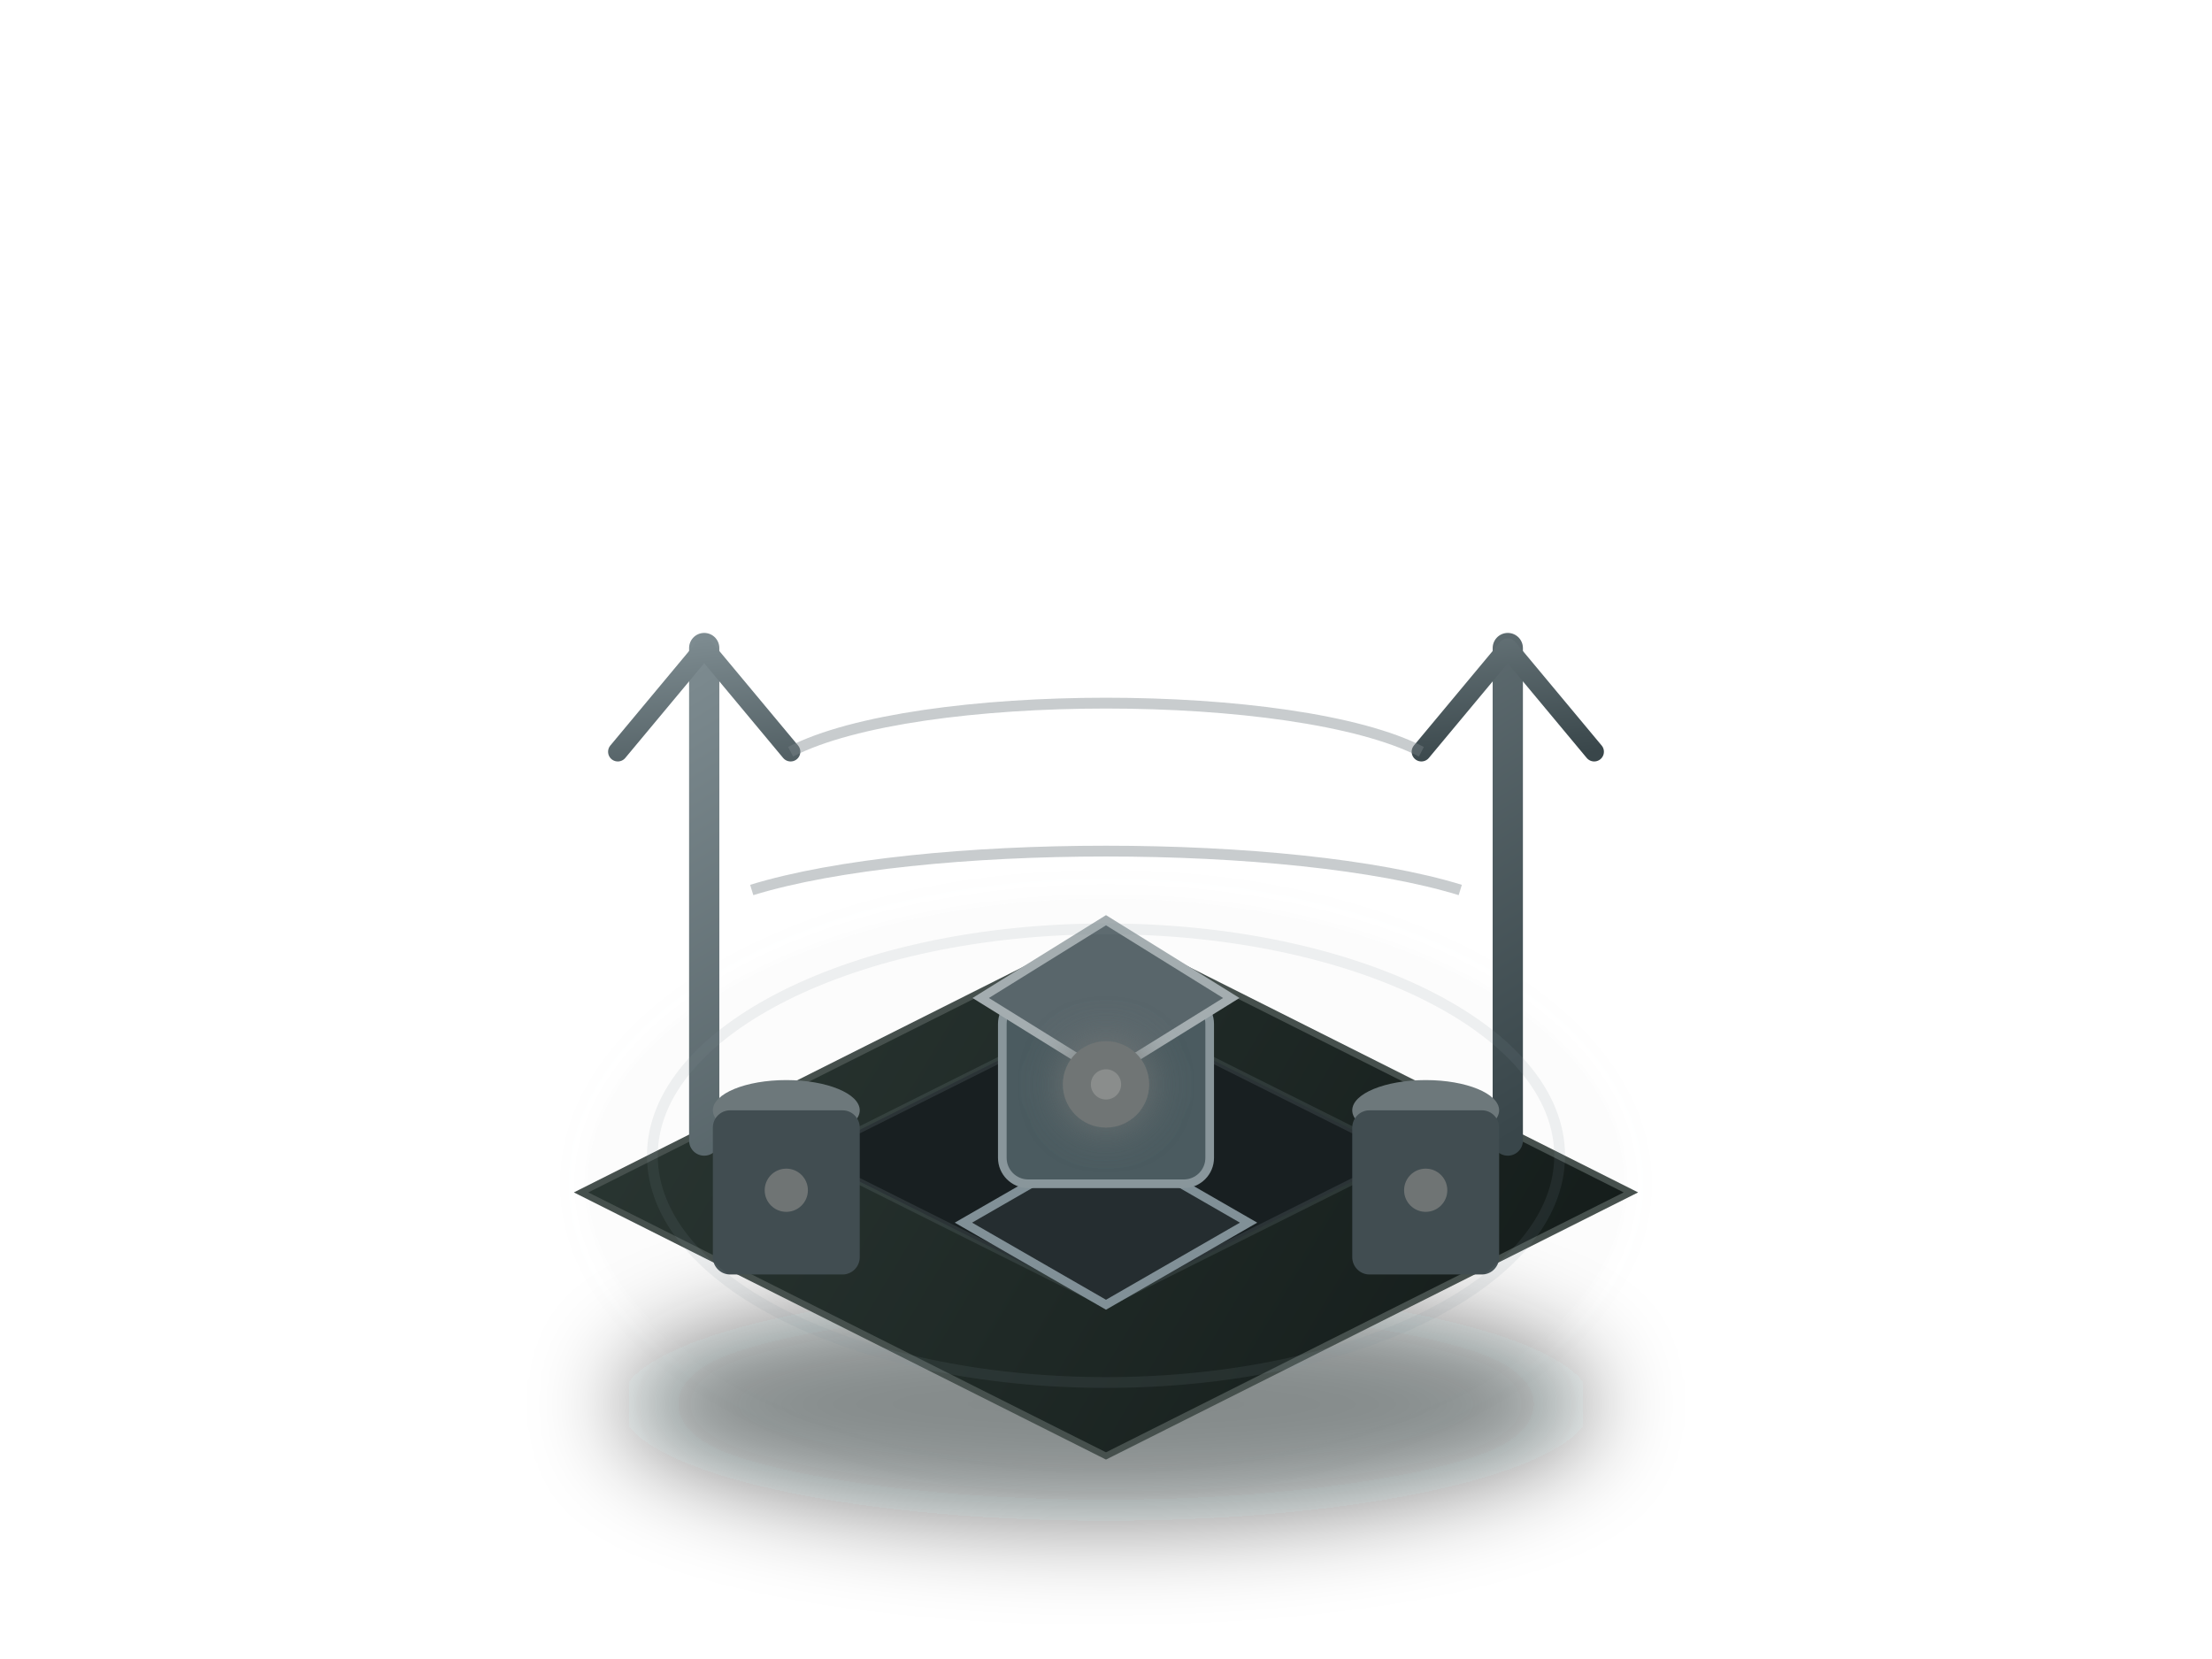
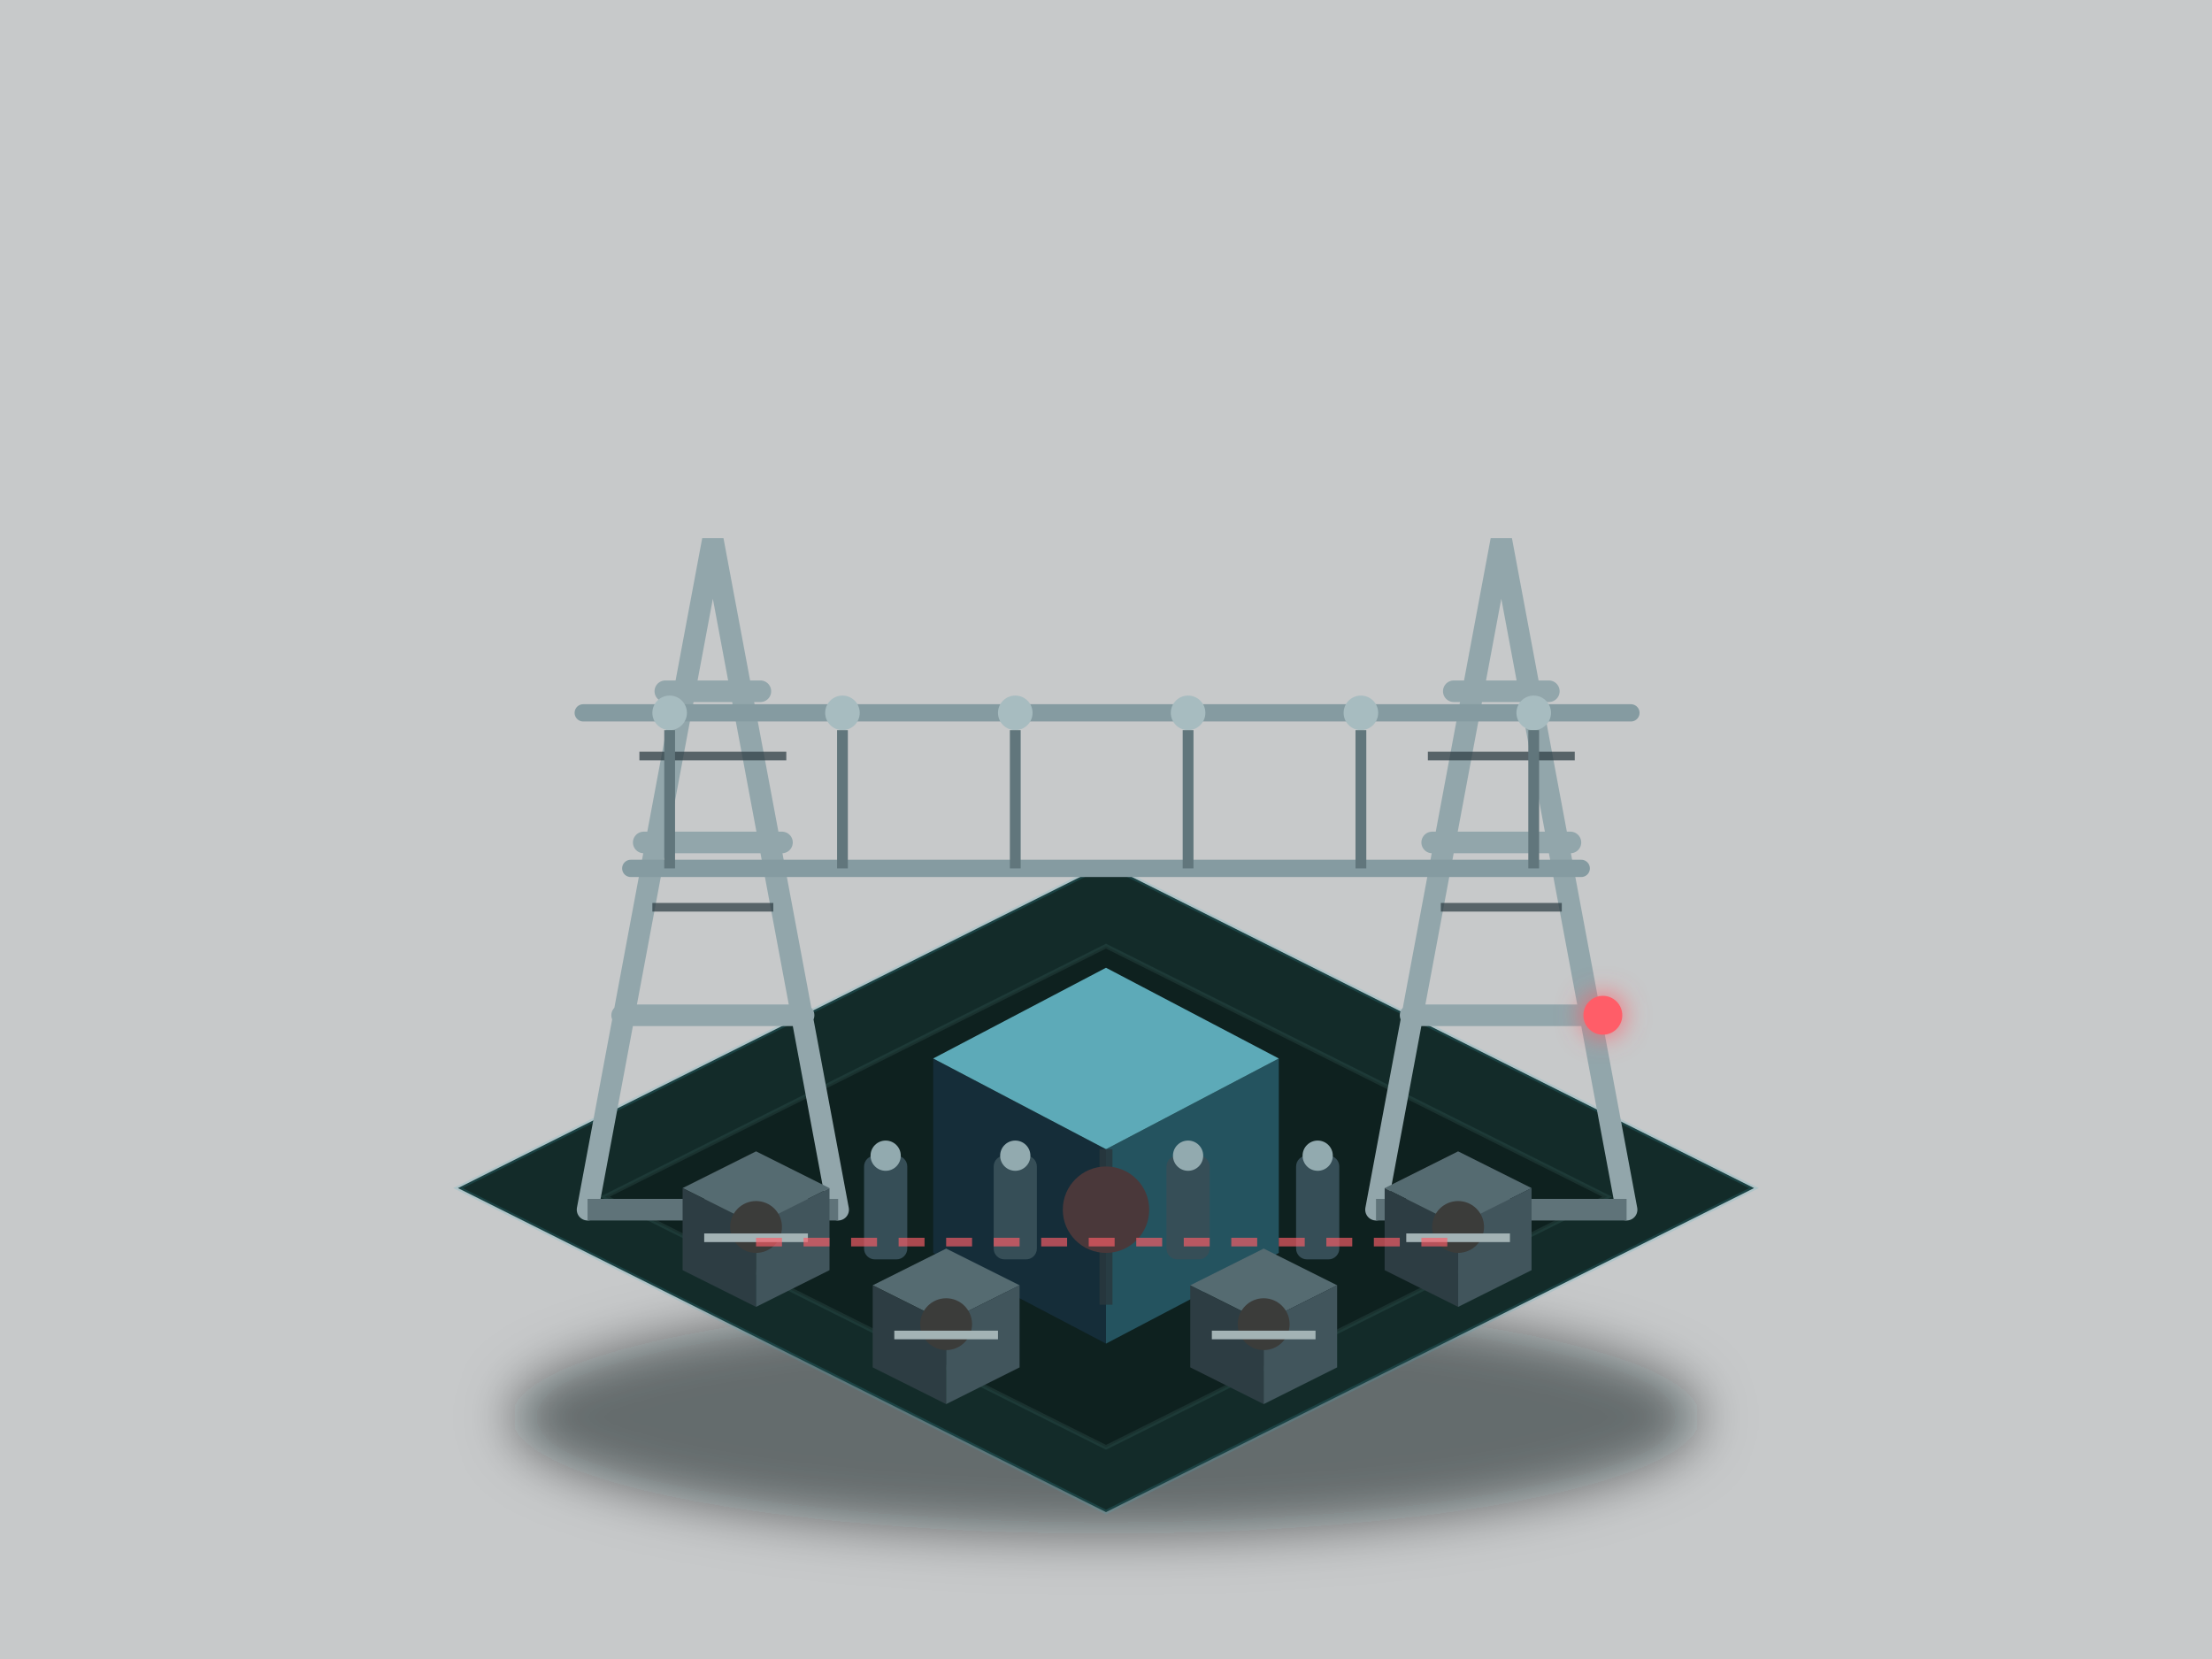
<svg xmlns="http://www.w3.org/2000/svg" width="1024" height="768" viewBox="0 0 1024 768" fill="none">
  <defs>
-     <linearGradient id="base" x1="330" y1="430" x2="700" y2="650" gradientUnits="userSpaceOnUse">
-       <stop stop-color="#293531" />
-       <stop offset="1" stop-color="#151D1B" />
-     </linearGradient>
-     <linearGradient id="tower" x1="0" y1="0" x2="1" y2="1">
-       <stop stop-color="#7D8B90" />
-       <stop offset="1" stop-color="#39464A" />
-     </linearGradient>
-     <linearGradient id="core" x1="410" y1="390" x2="610" y2="610" gradientUnits="userSpaceOnUse">
-       <stop stop-color="#4B5B60" />
-       <stop offset="1" stop-color="#242E32" />
-     </linearGradient>
-     <filter id="glow" x="-100%" y="-100%" width="300%" height="300%">
-       <feGaussianBlur stdDeviation="10" result="b" />
+     <filter id="blur12" x="-50%" y="-50%" width="200%" height="200%">
+       <feGaussianBlur stdDeviation="12" />
+     </filter>
+     <filter id="glow" x="-90%" y="-90%" width="280%" height="280%">
+       <feGaussianBlur stdDeviation="6" result="b" />
      <feMerge>
        <feMergeNode in="b" />
        <feMergeNode in="SourceGraphic" />
      </feMerge>
    </filter>
-     <filter id="soft" x="-50%" y="-50%" width="200%" height="200%">
-       <feGaussianBlur stdDeviation="22" />
-     </filter>
  </defs>
-   <ellipse cx="512" cy="650" rx="225" ry="54" fill="#02080A" opacity=".48" filter="url(#soft)" />
-   <ellipse cx="512" cy="548" rx="240" ry="132" fill="#6E7A80" opacity=".025" filter="url(#glow)" />
-   <polygon points="512,430 755,552 512,674 269,552" fill="url(#base)" stroke="#46504D" stroke-width="3" />
-   <polygon points="512,466 650,535 512,604 374,535" fill="#181F21" stroke="#819097" stroke-opacity=".18" stroke-width="3" />
-   <g transform="translate(512 480)">
-     <path d="M-66 86L0 48L66 86L0 124Z" fill="#252D30" stroke="#819097" stroke-width="4" />
-     <rect x="-48" y="-18" width="96" height="86" rx="12" fill="url(#core)" stroke="#89969B" stroke-width="4" />
-     <path d="M-58 -18L0 -54L58 -18L0 18Z" fill="#59666B" stroke="#A4ADB0" stroke-width="4" />
-     <circle cx="0" cy="22" r="20" fill="#6F7474" filter="url(#glow)" />
-     <circle cx="0" cy="22" r="7" fill="#8A8D8C" />
+   <ellipse cx="512" cy="656" rx="275" ry="54" fill="#02070A" opacity=".5" filter="url(#blur12)" />
+   <polygon points="512,400 812,550 512,700 212,550" fill="#16332F" stroke="#56D9EE" stroke-opacity=".18" stroke-width="2" />
+   <polygon points="512,438 744,554 512,670 280,554" fill="#102522" stroke="#4D827A" stroke-opacity=".25" stroke-width="2" />
+   <polygon points="432,490 512,532 512,622 432,580" fill="#183543" />
+   <polygon points="592,490 512,532 512,622 592,580" fill="#2C6675" />
+   <polygon points="432,490 512,448 592,490 512,532" fill="#76D7E8" />
+   <path d="M512 532 V604" stroke="#31434A" stroke-width="6" opacity=".85" />
+   <path d="M272 560 L330 250 L388 560 M288 470 H372 M298 390 H362 M308 320 H352" stroke="#BBD2D7" stroke-width="10" stroke-linecap="round" />
+   <path d="M272 560 H388" stroke="#789096" stroke-width="10" />
+   <path d="M296 350 L364 350 M302 420 L358 420" stroke="#31434A" stroke-width="4" opacity=".7" />
+   <path d="M637 560 L695 250 L753 560 M653 470 H737 M663 390 H727 M673 320 H717" stroke="#BBD2D7" stroke-width="10" stroke-linecap="round" />
+   <path d="M637 560 H753" stroke="#789096" stroke-width="10" />
+   <path d="M661 350 L729 350 M667 420 L723 420" stroke="#31434A" stroke-width="4" opacity=".7" />
+   <path d="M270 330 H755 M292 402 H732" stroke="#A9C4CA" stroke-width="8" stroke-linecap="round" />
+   <g fill="#D6EEF2">
+     <circle cx="310" cy="330" r="8" />
+     <circle cx="390" cy="330" r="8" />
+     <circle cx="470" cy="330" r="8" />
+     <circle cx="550" cy="330" r="8" />
+     <circle cx="630" cy="330" r="8" />
+     <circle cx="710" cy="330" r="8" />
  </g>
-   <g stroke="url(#tower)" stroke-linecap="round">
-     <path d="M326 528V300M698 528V300" stroke-width="14" />
-     <path d="M286 348H366M658 348H738" stroke-width="12" />
-     <path d="M304 412H348M676 412H720" stroke-width="10" />
-     <path d="M326 300L286 348M326 300L366 348M698 300L658 348M698 300L738 348" stroke-width="9" />
+   <g stroke="#7B949A" stroke-width="5">
+     <path d="M310 338 V402" />
+     <path d="M390 338 V402" />
+     <path d="M470 338 V402" />
+     <path d="M550 338 V402" />
+     <path d="M630 338 V402" />
+     <path d="M710 338 V402" />
  </g>
-   <path d="M366 348C424 318 600 318 658 348M348 412C426 388 598 388 676 412" stroke="#7D878A" stroke-opacity=".42" stroke-width="5" />
-   <g transform="translate(364 556)">
-     <ellipse cy="-42" rx="34" ry="14" fill="#6D787B" />
-     <rect x="-34" y="-42" width="68" height="76" rx="8" fill="#414D51" />
-     <circle cy="-5" r="10" fill="#6F7474" />
+   <g>
+     <polygon points="316,550 350,533 384,550 350,567" fill="#6C858C" />
+     <polygon points="316,550 350,567 350,605 316,588" fill="#384A50" />
+     <polygon points="384,550 350,567 350,605 384,588" fill="#526971" />
+     <circle cx="350" cy="568" r="12" fill="#4A4844" />
+     <path d="M326 573 H374" stroke="#D0E2E4" stroke-width="4" />
+     <polygon points="404,595 438,578 472,595 438,612" fill="#6C858C" />
+     <polygon points="404,595 438,612 438,650 404,633" fill="#384A50" />
+     <polygon points="472,595 438,612 438,650 472,633" fill="#526971" />
+     <circle cx="438" cy="613" r="12" fill="#4A4844" />
+     <path d="M414 618 H462" stroke="#D0E2E4" stroke-width="4" />
+     <polygon points="551,595 585,578 619,595 585,612" fill="#6C858C" />
+     <polygon points="551,595 585,612 585,650 551,633" fill="#384A50" />
+     <polygon points="619,595 585,612 585,650 619,633" fill="#526971" />
+     <circle cx="585" cy="613" r="12" fill="#4A4844" />
+     <path d="M561 618 H609" stroke="#D0E2E4" stroke-width="4" />
+     <polygon points="641,550 675,533 709,550 675,567" fill="#6C858C" />
+     <polygon points="641,550 675,567 675,605 641,588" fill="#384A50" />
+     <polygon points="709,550 675,567 675,605 709,588" fill="#526971" />
+     <circle cx="675" cy="568" r="12" fill="#4A4844" />
+     <path d="M651 573 H699" stroke="#D0E2E4" stroke-width="4" />
  </g>
-   <g transform="translate(660 556)">
-     <ellipse cy="-42" rx="34" ry="14" fill="#6D787B" />
-     <rect x="-34" y="-42" width="68" height="76" rx="8" fill="#414D51" />
-     <circle cy="-5" r="10" fill="#6F7474" />
+   <g fill="#43606A">
+     <rect x="400" y="535" width="20" height="48" rx="5" />
+     <rect x="460" y="535" width="20" height="48" rx="5" />
+     <rect x="540" y="535" width="20" height="48" rx="5" />
+     <rect x="600" y="535" width="20" height="48" rx="5" />
  </g>
-   <ellipse cx="512" cy="535" rx="210" ry="105" stroke="#819097" stroke-width="5" opacity=".12" />
+   <g fill="#BBD7DC">
+     <circle cx="410" cy="535" r="7" />
+     <circle cx="470" cy="535" r="7" />
+     <circle cx="550" cy="535" r="7" />
+     <circle cx="610" cy="535" r="7" />
+   </g>
+   <rect width="1024" height="768" fill="#071015" opacity=".23" />
+   <circle cx="512" cy="560" r="20" fill="#4A383A" />
+   <circle cx="742" cy="470" r="9" fill="#FF5D68" filter="url(#glow)" />
+   <path d="M350 575 H675" stroke="#FF5D68" stroke-width="4" stroke-dasharray="12 10" opacity=".65" />
</svg>
